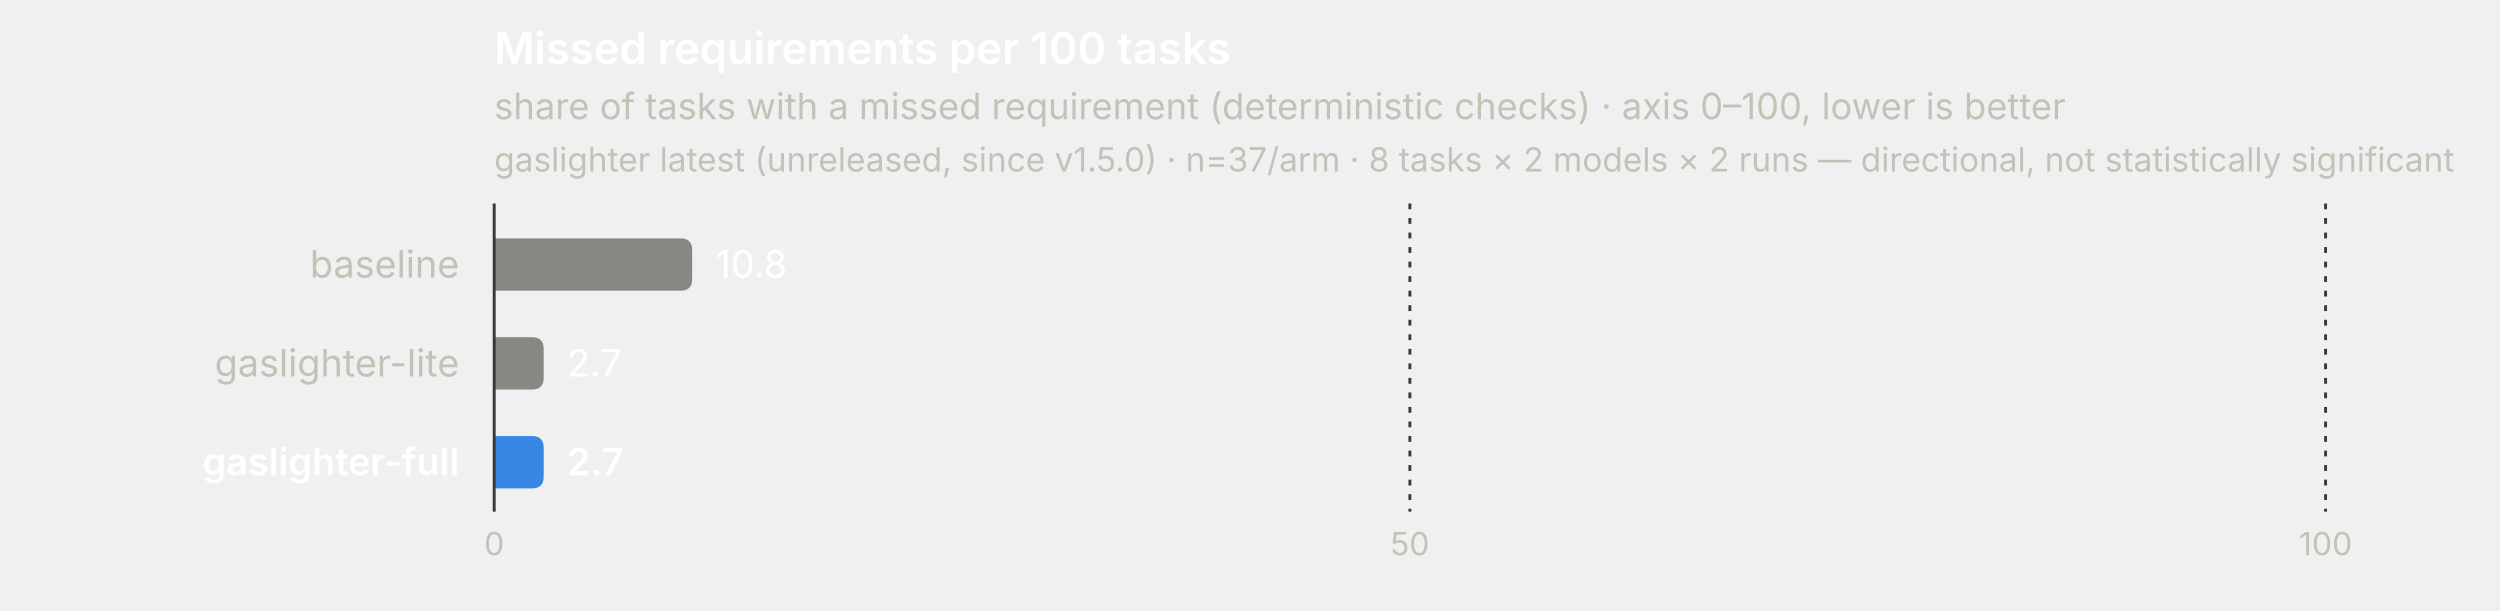
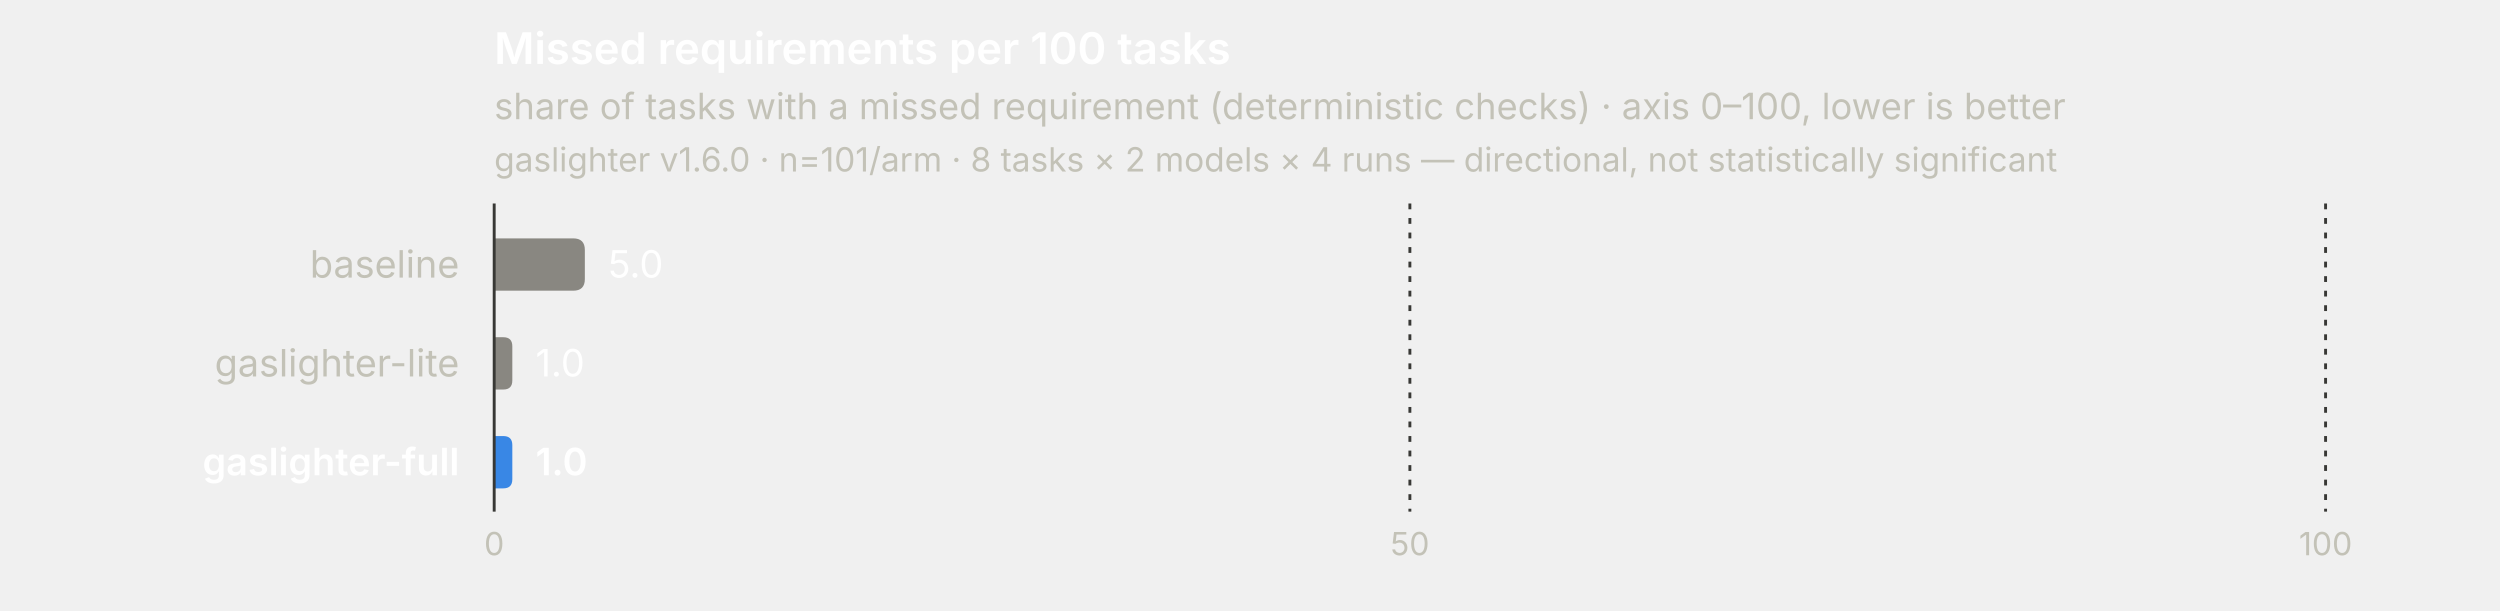
- <svg xmlns="http://www.w3.org/2000/svg" width="860" height="210" viewBox="0 0 860 210" role="img" aria-label="Missed requirements per 100 tasks by arm; gaslighter-full lowest at 2.7, baseline highest at 10.8.">
+ <svg xmlns="http://www.w3.org/2000/svg" width="860" height="210" viewBox="0 0 860 210" role="img" aria-label="Missed requirements per 100 tasks by arm; gaslighter-full lowest at 1.0, baseline highest at 5.0.">
  <text x="170" y="22" font-family="system-ui, -apple-system, &quot;Segoe UI&quot;, sans-serif" font-size="15" font-weight="600" fill="#ffffff">Missed requirements per 100 tasks</text>
  <text x="170" y="41" font-family="system-ui, -apple-system, &quot;Segoe UI&quot;, sans-serif" font-size="12.5" fill="#c3c2b7">share of tasks with a missed requirement (deterministic checks) · axis 0–100, lower is better</text>
-   <text x="170" y="59" font-family="system-ui, -apple-system, &quot;Segoe UI&quot;, sans-serif" font-size="11.5" fill="#c3c2b7">gaslighter latest (unreleased, since v1.5.0) · n=37/arm · 8 tasks × 2 models × 2 runs — directional, not statistically significant</text>
+   <text x="170" y="59" font-family="system-ui, -apple-system, &quot;Segoe UI&quot;, sans-serif" font-size="11.5" fill="#c3c2b7">gaslighter v1.6.0 · n=101/arm · 8 tasks × 2 models × 4 runs — directional, not statistically significant</text>
  <text x="158" y="95.5" text-anchor="end" font-family="system-ui, -apple-system, &quot;Segoe UI&quot;, sans-serif" font-size="13" fill="#c3c2b7">baseline</text>
-   <path d="M170,82.0 H234.108 Q238.108,82.0 238.108,86.0 V96.0 Q238.108,100.0 234.108,100.0 H170 Z" fill="#898781" />
-   <text x="246.108" y="95.5" font-family="system-ui, -apple-system, &quot;Segoe UI&quot;, sans-serif" font-size="13" fill="#ffffff">10.8</text>
+   <path d="M170,82.0 H197.188 Q201.188,82.0 201.188,86.0 V96.0 Q201.188,100.0 197.188,100.0 H170 Z" fill="#898781" />
+   <text x="209.188" y="95.5" font-family="system-ui, -apple-system, &quot;Segoe UI&quot;, sans-serif" font-size="13" fill="#ffffff">5.0</text>
  <text x="158" y="129.5" text-anchor="end" font-family="system-ui, -apple-system, &quot;Segoe UI&quot;, sans-serif" font-size="13" fill="#c3c2b7">gaslighter-lite</text>
-   <path d="M170,116.0 H183.027 Q187.027,116.0 187.027,120.0 V130.0 Q187.027,134.0 183.027,134.0 H170 Z" fill="#898781" />
-   <text x="195.027" y="129.5" font-family="system-ui, -apple-system, &quot;Segoe UI&quot;, sans-serif" font-size="13" fill="#ffffff">2.7</text>
+   <path d="M170,116.0 H173.119 Q176.238,116.0 176.238,119.119 V130.881 Q176.238,134.0 173.119,134.0 H170 Z" fill="#898781" />
+   <text x="184.238" y="129.5" font-family="system-ui, -apple-system, &quot;Segoe UI&quot;, sans-serif" font-size="13" fill="#ffffff">1.0</text>
  <text x="158" y="163.5" text-anchor="end" font-family="system-ui, -apple-system, &quot;Segoe UI&quot;, sans-serif" font-size="13" font-weight="600" fill="#ffffff">gaslighter-full</text>
-   <path d="M170,150.0 H183.027 Q187.027,150.0 187.027,154.0 V164.0 Q187.027,168.0 183.027,168.0 H170 Z" fill="#3987e5" />
-   <text x="195.027" y="163.5" font-family="system-ui, -apple-system, &quot;Segoe UI&quot;, sans-serif" font-size="13" font-weight="600" fill="#ffffff">2.7</text>
+   <path d="M170,150.0 H173.119 Q176.238,150.0 176.238,153.119 V164.881 Q176.238,168.0 173.119,168.0 H170 Z" fill="#3987e5" />
+   <text x="184.238" y="163.5" font-family="system-ui, -apple-system, &quot;Segoe UI&quot;, sans-serif" font-size="13" font-weight="600" fill="#ffffff">1.0</text>
  <line x1="170" y1="70" x2="170" y2="176" stroke="#383835" stroke-width="1" />
  <line x1="485.0" y1="70" x2="485.0" y2="176" stroke="#383835" stroke-width="1" stroke-dasharray="2 3" />
  <text x="485.0" y="191" text-anchor="middle" font-family="system-ui, -apple-system, &quot;Segoe UI&quot;, sans-serif" font-size="11" fill="#c3c2b7">50</text>
  <line x1="800.0" y1="70" x2="800.0" y2="176" stroke="#383835" stroke-width="1" stroke-dasharray="2 3" />
  <text x="800.0" y="191" text-anchor="middle" font-family="system-ui, -apple-system, &quot;Segoe UI&quot;, sans-serif" font-size="11" fill="#c3c2b7">100</text>
  <text x="170" y="191" text-anchor="middle" font-family="system-ui, -apple-system, &quot;Segoe UI&quot;, sans-serif" font-size="11" fill="#c3c2b7">0</text>
</svg>
